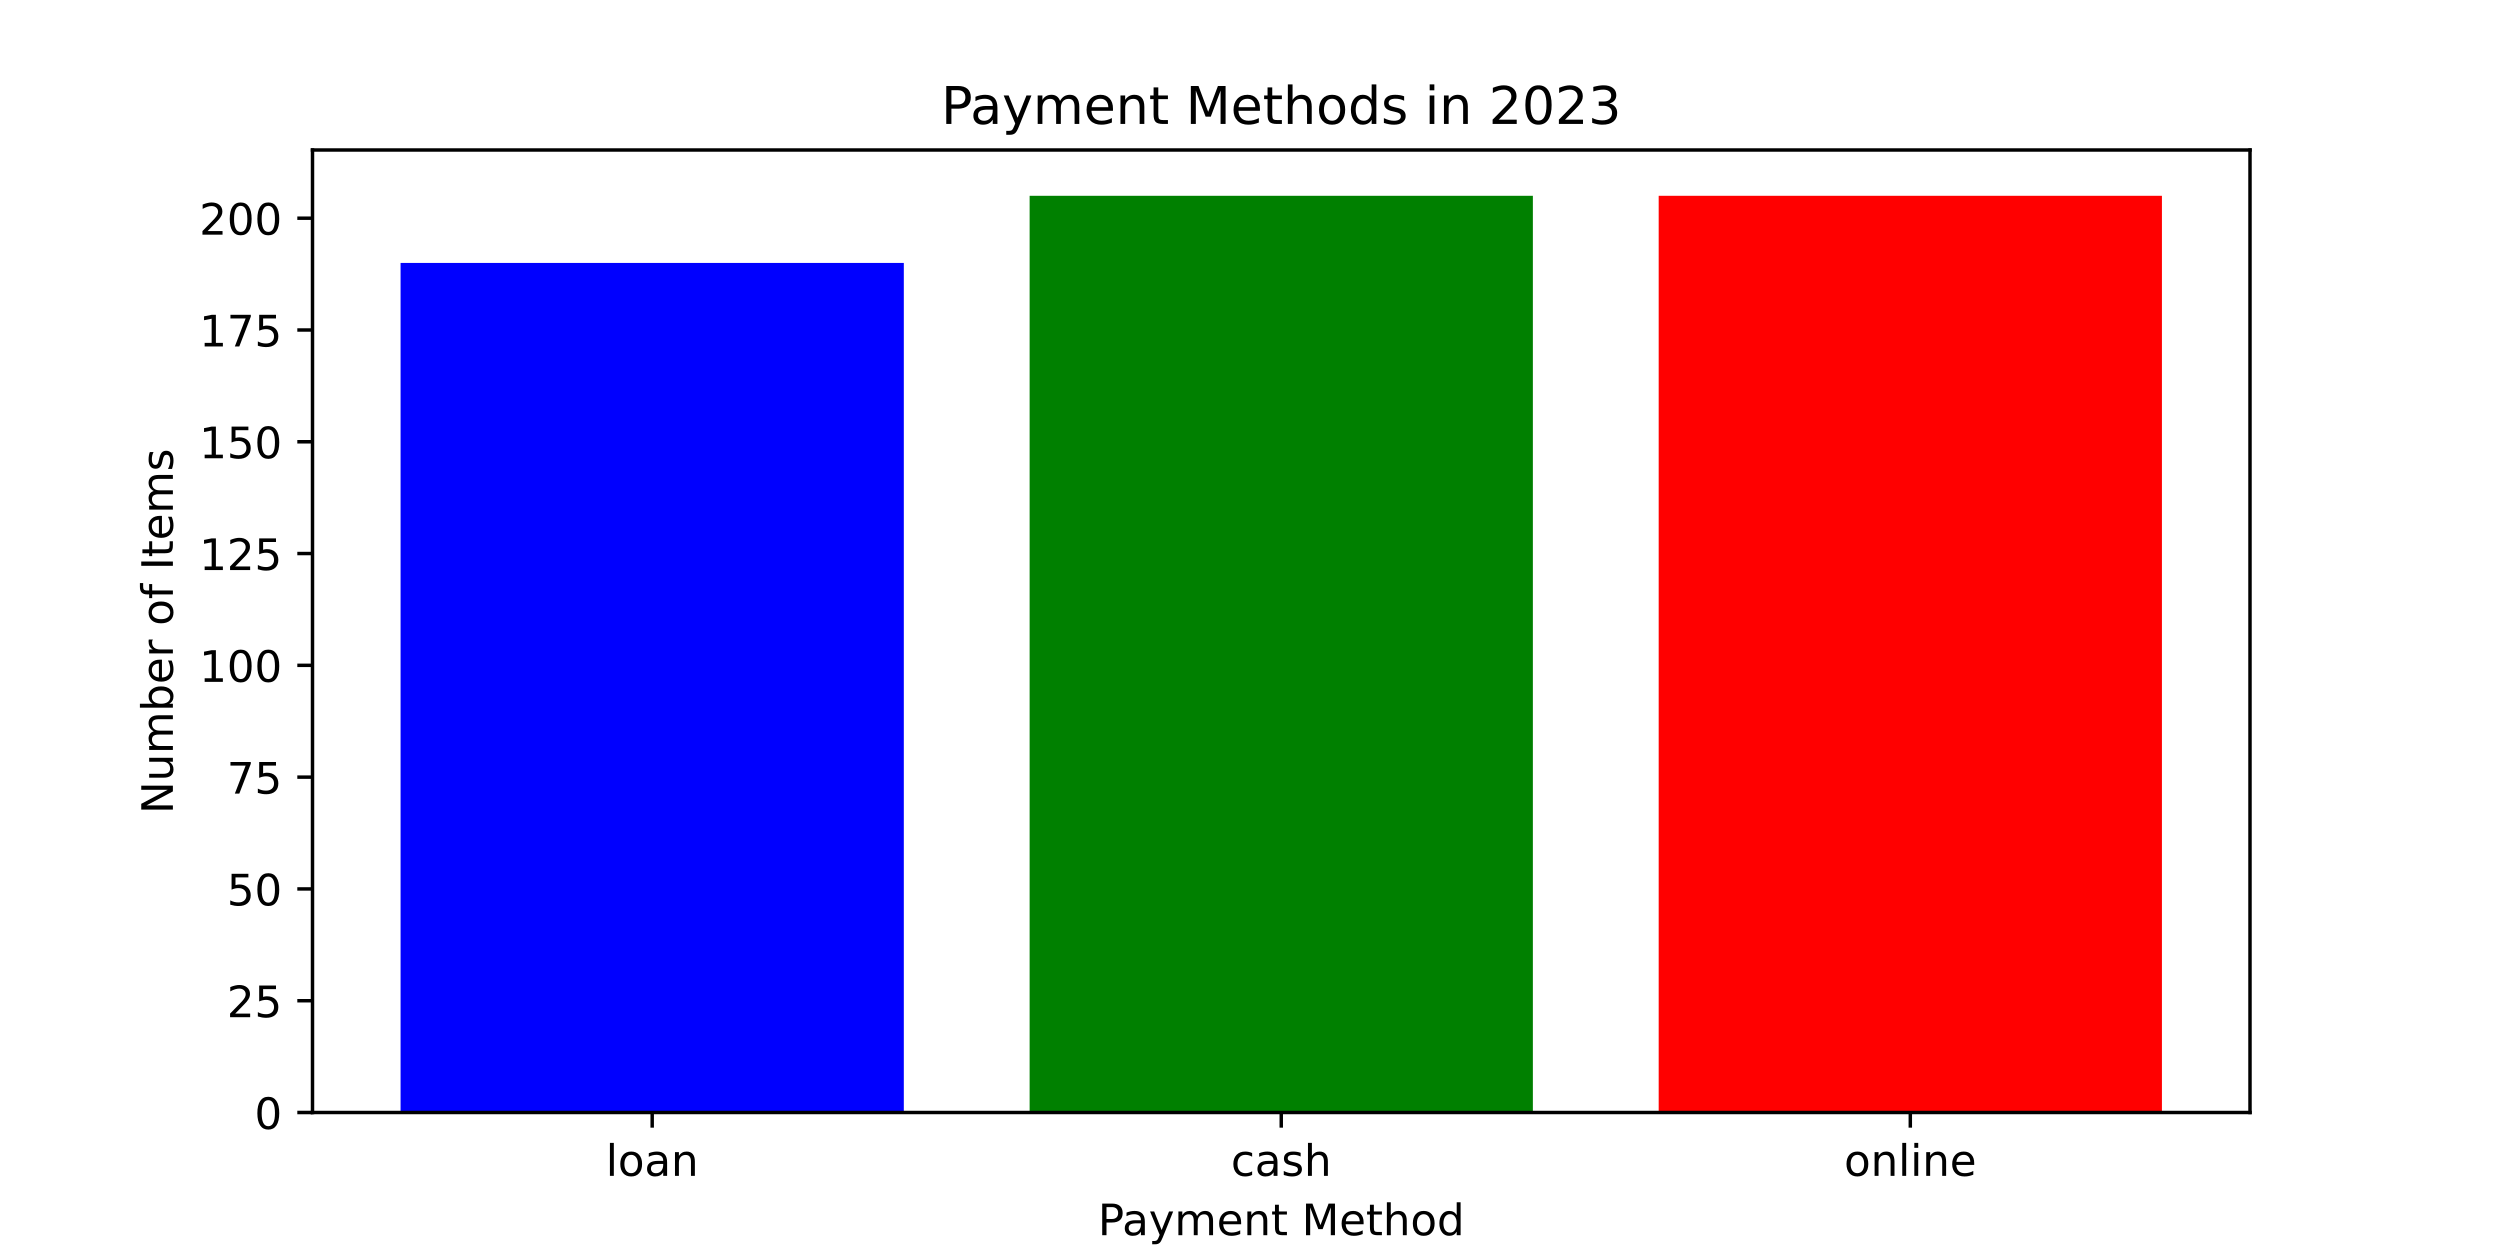
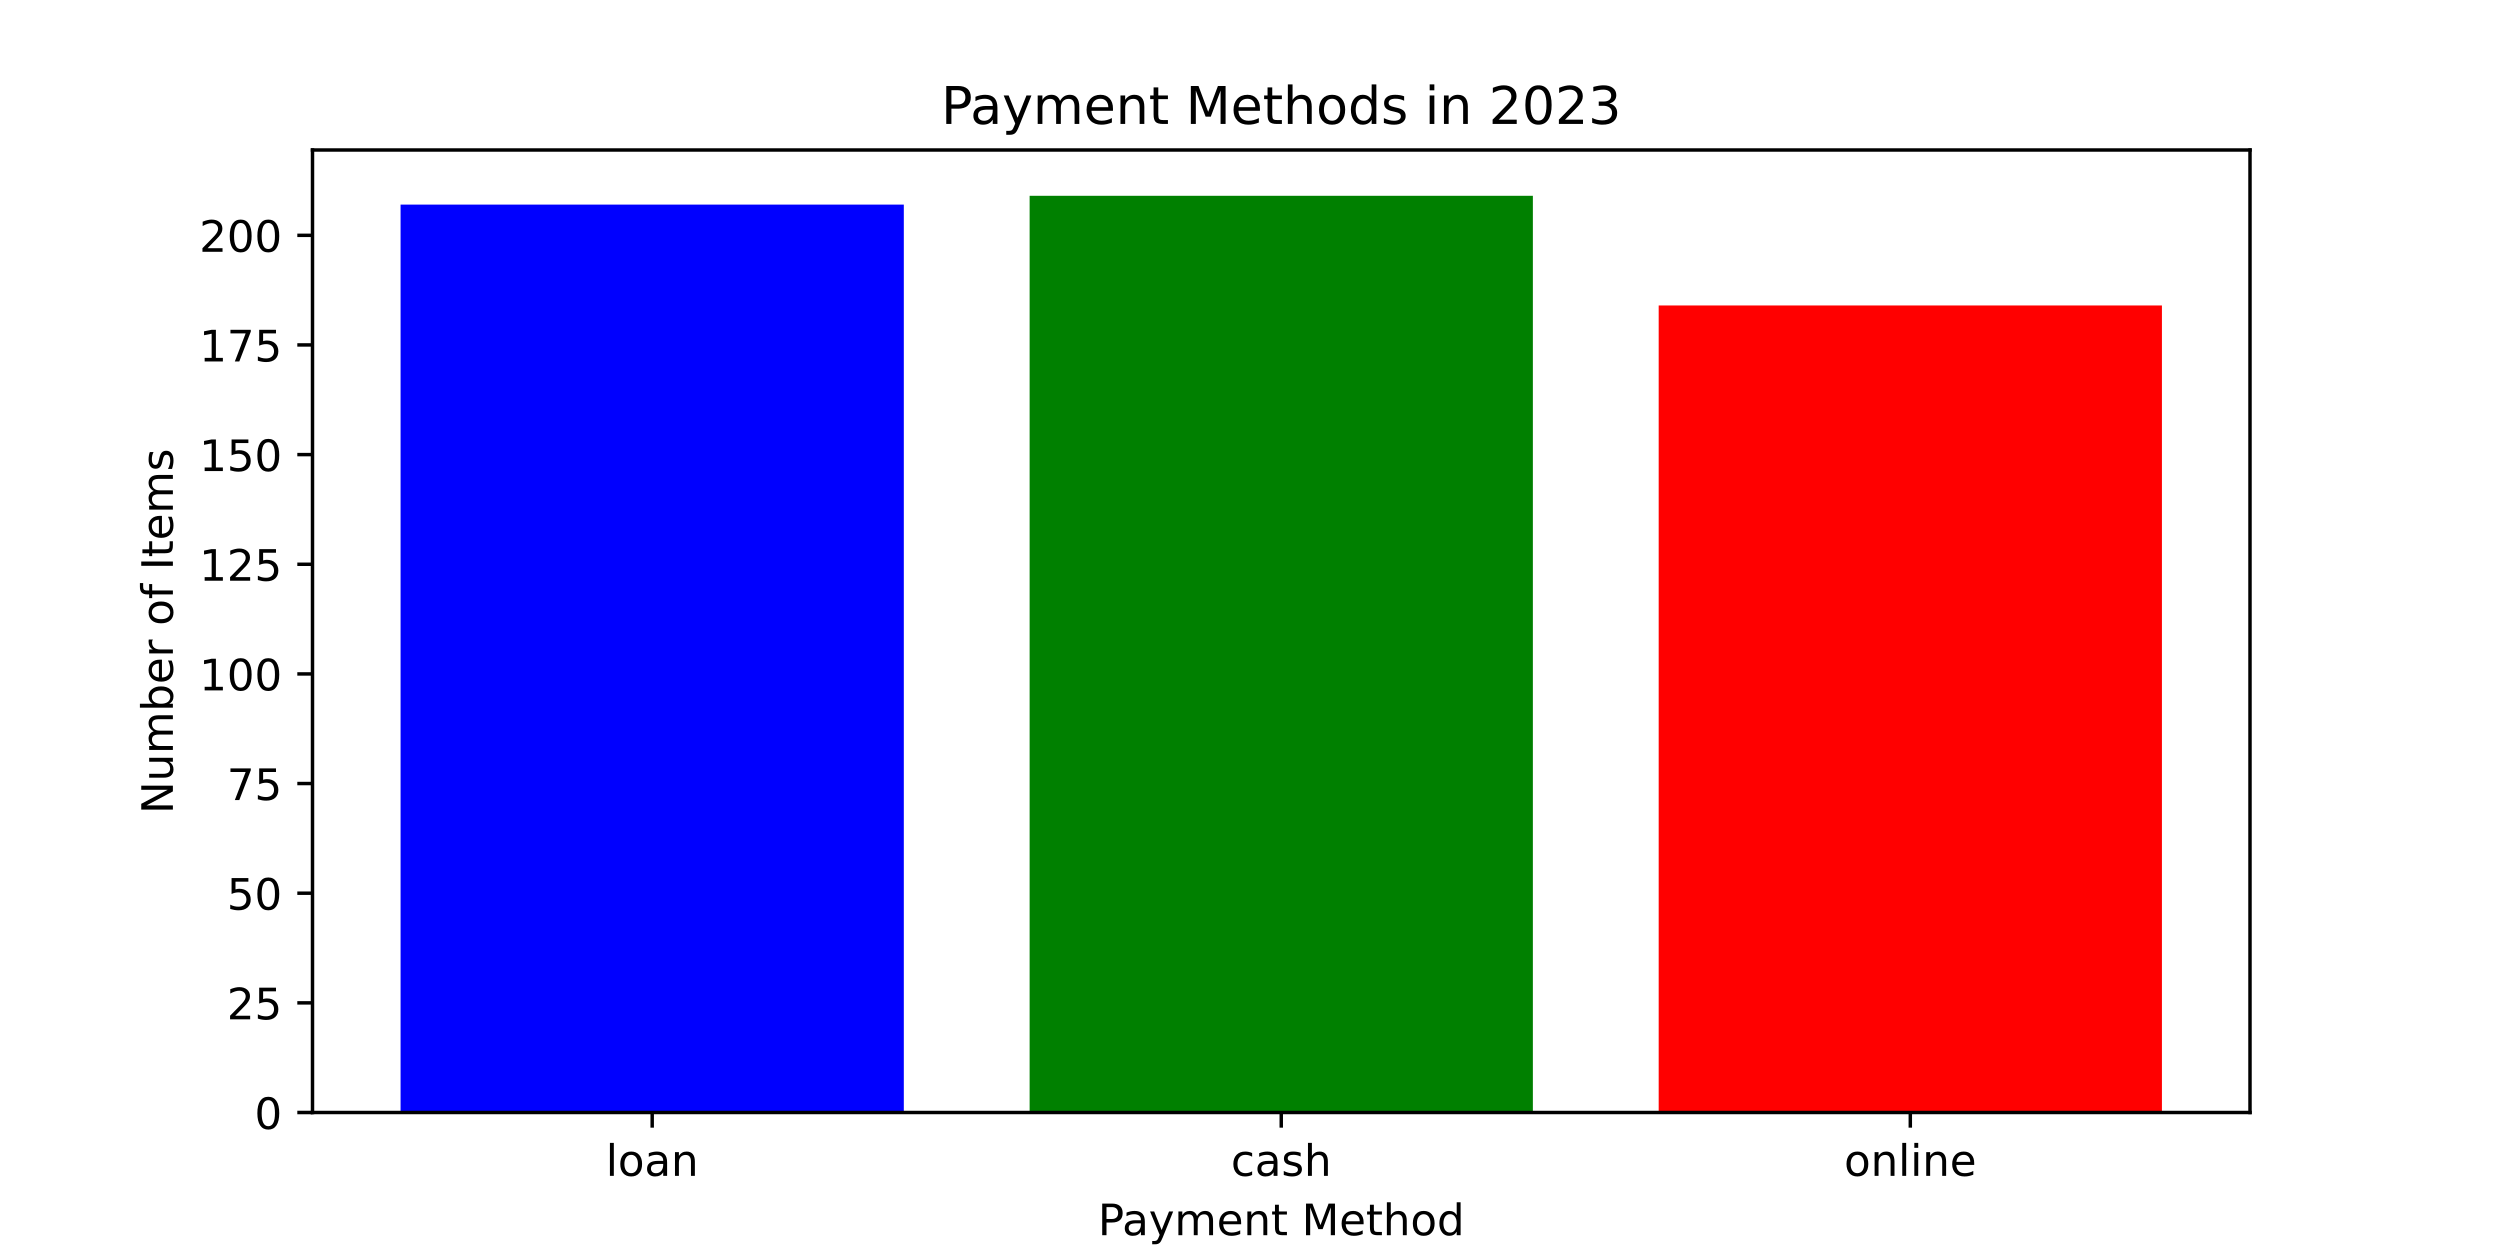
<svg xmlns="http://www.w3.org/2000/svg" xmlns:xlink="http://www.w3.org/1999/xlink" width="576pt" height="288pt" viewBox="0 0 576 288" version="1.1">
  <defs>
    <style type="text/css">*{stroke-linejoin: round; stroke-linecap: butt}</style>
  </defs>
  <g id="figure_1">
    <g id="patch_1">
      <path d="M 0 288  L 576 288  L 576 0  L 0 0  z " style="fill: #ffffff" />
    </g>
    <g id="axes_1">
      <g id="patch_2">
        <path d="M 72 256.32  L 518.4 256.32  L 518.4 34.56  L 72 34.56  z " style="fill: #ffffff" />
      </g>
      <g id="patch_3">
-         <path d="M 92.291 256.32  L 208.239 256.32  L 208.239 60.574  L 92.291 60.574  z " clip-path="url(#p66f5a5bca5)" style="fill: #0000ff" />
+         <path d="M 92.291 256.32  L 208.239 256.32  L 208.239 47.141  L 92.291 47.141  z " clip-path="url(#pd5dc903e88)" style="fill: #0000ff" />
      </g>
      <g id="patch_4">
-         <path d="M 237.226 256.32  L 353.174 256.32  L 353.174 45.12  L 237.226 45.12  z " clip-path="url(#p66f5a5bca5)" style="fill: #008000" />
+         <path d="M 237.226 256.32  L 353.174 256.32  L 353.174 45.12  L 237.226 45.12  z " clip-path="url(#pd5dc903e88)" style="fill: #008000" />
      </g>
      <g id="patch_5">
-         <path d="M 382.161 256.32  L 498.109 256.32  L 498.109 45.12  L 382.161 45.12  z " clip-path="url(#p66f5a5bca5)" style="fill: #ff0000" />
+         <path d="M 382.161 256.32  L 498.109 256.32  L 498.109 70.383  L 382.161 70.383  z " clip-path="url(#pd5dc903e88)" style="fill: #ff0000" />
      </g>
      <g id="matplotlib.axis_1">
        <g id="xtick_1">
          <g id="line2d_1">
            <defs>
-               <path id="m708e1885d9" d="M 0 0  L 0 3.5  " style="stroke: #000000; stroke-width: 0.8" />
+               <path id="m6751504a1f" d="M 0 0  L 0 3.5  " style="stroke: #000000; stroke-width: 0.8" />
            </defs>
            <g>
-               <use xlink:href="#m708e1885d9" x="150.265" y="256.32" style="stroke: #000000; stroke-width: 0.8" />
+               <use xlink:href="#m6751504a1f" x="150.265" y="256.32" style="stroke: #000000; stroke-width: 0.8" />
            </g>
          </g>
          <g id="text_1">
            <g transform="translate(139.5837 270.9184) scale(0.1 -0.1)">
              <defs>
                <path id="DejaVuSans-6c" d="M 603 4863  L 1178 4863  L 1178 0  L 603 0  L 603 4863  z " transform="scale(0.015625)" />
                <path id="DejaVuSans-6f" d="M 1959 3097  Q 1497 3097 1228 2736  Q 959 2375 959 1747  Q 959 1119 1226 758  Q 1494 397 1959 397  Q 2419 397 2687 759  Q 2956 1122 2956 1747  Q 2956 2369 2687 2733  Q 2419 3097 1959 3097  z M 1959 3584  Q 2709 3584 3137 3096  Q 3566 2609 3566 1747  Q 3566 888 3137 398  Q 2709 -91 1959 -91  Q 1206 -91 779 398  Q 353 888 353 1747  Q 353 2609 779 3096  Q 1206 3584 1959 3584  z " transform="scale(0.015625)" />
                <path id="DejaVuSans-61" d="M 2194 1759  Q 1497 1759 1228 1600  Q 959 1441 959 1056  Q 959 750 1161 570  Q 1363 391 1709 391  Q 2188 391 2477 730  Q 2766 1069 2766 1631  L 2766 1759  L 2194 1759  z M 3341 1997  L 3341 0  L 2766 0  L 2766 531  Q 2569 213 2275 61  Q 1981 -91 1556 -91  Q 1019 -91 701 211  Q 384 513 384 1019  Q 384 1609 779 1909  Q 1175 2209 1959 2209  L 2766 2209  L 2766 2266  Q 2766 2663 2505 2880  Q 2244 3097 1772 3097  Q 1472 3097 1187 3025  Q 903 2953 641 2809  L 641 3341  Q 956 3463 1253 3523  Q 1550 3584 1831 3584  Q 2591 3584 2966 3190  Q 3341 2797 3341 1997  z " transform="scale(0.015625)" />
                <path id="DejaVuSans-6e" d="M 3513 2113  L 3513 0  L 2938 0  L 2938 2094  Q 2938 2591 2744 2837  Q 2550 3084 2163 3084  Q 1697 3084 1428 2787  Q 1159 2491 1159 1978  L 1159 0  L 581 0  L 581 3500  L 1159 3500  L 1159 2956  Q 1366 3272 1645 3428  Q 1925 3584 2291 3584  Q 2894 3584 3203 3211  Q 3513 2838 3513 2113  z " transform="scale(0.015625)" />
              </defs>
              <use xlink:href="#DejaVuSans-6c" />
              <use xlink:href="#DejaVuSans-6f" x="27.783" />
              <use xlink:href="#DejaVuSans-61" x="88.965" />
              <use xlink:href="#DejaVuSans-6e" x="150.244" />
            </g>
          </g>
        </g>
        <g id="xtick_2">
          <g id="line2d_2">
            <g>
-               <use xlink:href="#m708e1885d9" x="295.2" y="256.32" style="stroke: #000000; stroke-width: 0.8" />
+               <use xlink:href="#m6751504a1f" x="295.2" y="256.32" style="stroke: #000000; stroke-width: 0.8" />
            </g>
          </g>
          <g id="text_2">
            <g transform="translate(283.6133 270.9184) scale(0.1 -0.1)">
              <defs>
                <path id="DejaVuSans-63" d="M 3122 3366  L 3122 2828  Q 2878 2963 2633 3030  Q 2388 3097 2138 3097  Q 1578 3097 1268 2742  Q 959 2388 959 1747  Q 959 1106 1268 751  Q 1578 397 2138 397  Q 2388 397 2633 464  Q 2878 531 3122 666  L 3122 134  Q 2881 22 2623 -34  Q 2366 -91 2075 -91  Q 1284 -91 818 406  Q 353 903 353 1747  Q 353 2603 823 3093  Q 1294 3584 2113 3584  Q 2378 3584 2631 3529  Q 2884 3475 3122 3366  z " transform="scale(0.015625)" />
                <path id="DejaVuSans-73" d="M 2834 3397  L 2834 2853  Q 2591 2978 2328 3040  Q 2066 3103 1784 3103  Q 1356 3103 1142 2972  Q 928 2841 928 2578  Q 928 2378 1081 2264  Q 1234 2150 1697 2047  L 1894 2003  Q 2506 1872 2764 1633  Q 3022 1394 3022 966  Q 3022 478 2636 193  Q 2250 -91 1575 -91  Q 1294 -91 989 -36  Q 684 19 347 128  L 347 722  Q 666 556 975 473  Q 1284 391 1588 391  Q 1994 391 2212 530  Q 2431 669 2431 922  Q 2431 1156 2273 1281  Q 2116 1406 1581 1522  L 1381 1569  Q 847 1681 609 1914  Q 372 2147 372 2553  Q 372 3047 722 3315  Q 1072 3584 1716 3584  Q 2034 3584 2315 3537  Q 2597 3491 2834 3397  z " transform="scale(0.015625)" />
                <path id="DejaVuSans-68" d="M 3513 2113  L 3513 0  L 2938 0  L 2938 2094  Q 2938 2591 2744 2837  Q 2550 3084 2163 3084  Q 1697 3084 1428 2787  Q 1159 2491 1159 1978  L 1159 0  L 581 0  L 581 4863  L 1159 4863  L 1159 2956  Q 1366 3272 1645 3428  Q 1925 3584 2291 3584  Q 2894 3584 3203 3211  Q 3513 2838 3513 2113  z " transform="scale(0.015625)" />
              </defs>
              <use xlink:href="#DejaVuSans-63" />
              <use xlink:href="#DejaVuSans-61" x="54.98" />
              <use xlink:href="#DejaVuSans-73" x="116.26" />
              <use xlink:href="#DejaVuSans-68" x="168.359" />
            </g>
          </g>
        </g>
        <g id="xtick_3">
          <g id="line2d_3">
            <g>
-               <use xlink:href="#m708e1885d9" x="440.135" y="256.32" style="stroke: #000000; stroke-width: 0.8" />
+               <use xlink:href="#m6751504a1f" x="440.135" y="256.32" style="stroke: #000000; stroke-width: 0.8" />
            </g>
          </g>
          <g id="text_3">
            <g transform="translate(424.8835 270.9184) scale(0.1 -0.1)">
              <defs>
                <path id="DejaVuSans-69" d="M 603 3500  L 1178 3500  L 1178 0  L 603 0  L 603 3500  z M 603 4863  L 1178 4863  L 1178 4134  L 603 4134  L 603 4863  z " transform="scale(0.015625)" />
                <path id="DejaVuSans-65" d="M 3597 1894  L 3597 1613  L 953 1613  Q 991 1019 1311 708  Q 1631 397 2203 397  Q 2534 397 2845 478  Q 3156 559 3463 722  L 3463 178  Q 3153 47 2828 -22  Q 2503 -91 2169 -91  Q 1331 -91 842 396  Q 353 884 353 1716  Q 353 2575 817 3079  Q 1281 3584 2069 3584  Q 2775 3584 3186 3129  Q 3597 2675 3597 1894  z M 3022 2063  Q 3016 2534 2758 2815  Q 2500 3097 2075 3097  Q 1594 3097 1305 2825  Q 1016 2553 972 2059  L 3022 2063  z " transform="scale(0.015625)" />
              </defs>
              <use xlink:href="#DejaVuSans-6f" />
              <use xlink:href="#DejaVuSans-6e" x="61.182" />
              <use xlink:href="#DejaVuSans-6c" x="124.561" />
              <use xlink:href="#DejaVuSans-69" x="152.344" />
              <use xlink:href="#DejaVuSans-6e" x="180.127" />
              <use xlink:href="#DejaVuSans-65" x="243.506" />
            </g>
          </g>
        </g>
        <g id="text_4">
          <g transform="translate(252.9688 284.5966) scale(0.1 -0.1)">
            <defs>
              <path id="DejaVuSans-50" d="M 1259 4147  L 1259 2394  L 2053 2394  Q 2494 2394 2734 2622  Q 2975 2850 2975 3272  Q 2975 3691 2734 3919  Q 2494 4147 2053 4147  L 1259 4147  z M 628 4666  L 2053 4666  Q 2838 4666 3239 4311  Q 3641 3956 3641 3272  Q 3641 2581 3239 2228  Q 2838 1875 2053 1875  L 1259 1875  L 1259 0  L 628 0  L 628 4666  z " transform="scale(0.015625)" />
              <path id="DejaVuSans-79" d="M 2059 -325  Q 1816 -950 1584 -1140  Q 1353 -1331 966 -1331  L 506 -1331  L 506 -850  L 844 -850  Q 1081 -850 1212 -737  Q 1344 -625 1503 -206  L 1606 56  L 191 3500  L 800 3500  L 1894 763  L 2988 3500  L 3597 3500  L 2059 -325  z " transform="scale(0.015625)" />
              <path id="DejaVuSans-6d" d="M 3328 2828  Q 3544 3216 3844 3400  Q 4144 3584 4550 3584  Q 5097 3584 5394 3201  Q 5691 2819 5691 2113  L 5691 0  L 5113 0  L 5113 2094  Q 5113 2597 4934 2840  Q 4756 3084 4391 3084  Q 3944 3084 3684 2787  Q 3425 2491 3425 1978  L 3425 0  L 2847 0  L 2847 2094  Q 2847 2600 2669 2842  Q 2491 3084 2119 3084  Q 1678 3084 1418 2786  Q 1159 2488 1159 1978  L 1159 0  L 581 0  L 581 3500  L 1159 3500  L 1159 2956  Q 1356 3278 1631 3431  Q 1906 3584 2284 3584  Q 2666 3584 2933 3390  Q 3200 3197 3328 2828  z " transform="scale(0.015625)" />
              <path id="DejaVuSans-74" d="M 1172 4494  L 1172 3500  L 2356 3500  L 2356 3053  L 1172 3053  L 1172 1153  Q 1172 725 1289 603  Q 1406 481 1766 481  L 2356 481  L 2356 0  L 1766 0  Q 1100 0 847 248  Q 594 497 594 1153  L 594 3053  L 172 3053  L 172 3500  L 594 3500  L 594 4494  L 1172 4494  z " transform="scale(0.015625)" />
              <path id="DejaVuSans-20" transform="scale(0.015625)" />
              <path id="DejaVuSans-4d" d="M 628 4666  L 1569 4666  L 2759 1491  L 3956 4666  L 4897 4666  L 4897 0  L 4281 0  L 4281 4097  L 3078 897  L 2444 897  L 1241 4097  L 1241 0  L 628 0  L 628 4666  z " transform="scale(0.015625)" />
              <path id="DejaVuSans-64" d="M 2906 2969  L 2906 4863  L 3481 4863  L 3481 0  L 2906 0  L 2906 525  Q 2725 213 2448 61  Q 2172 -91 1784 -91  Q 1150 -91 751 415  Q 353 922 353 1747  Q 353 2572 751 3078  Q 1150 3584 1784 3584  Q 2172 3584 2448 3432  Q 2725 3281 2906 2969  z M 947 1747  Q 947 1113 1208 752  Q 1469 391 1925 391  Q 2381 391 2643 752  Q 2906 1113 2906 1747  Q 2906 2381 2643 2742  Q 2381 3103 1925 3103  Q 1469 3103 1208 2742  Q 947 2381 947 1747  z " transform="scale(0.015625)" />
            </defs>
            <use xlink:href="#DejaVuSans-50" />
            <use xlink:href="#DejaVuSans-61" x="55.803" />
            <use xlink:href="#DejaVuSans-79" x="117.082" />
            <use xlink:href="#DejaVuSans-6d" x="176.262" />
            <use xlink:href="#DejaVuSans-65" x="273.674" />
            <use xlink:href="#DejaVuSans-6e" x="335.197" />
            <use xlink:href="#DejaVuSans-74" x="398.576" />
            <use xlink:href="#DejaVuSans-20" x="437.785" />
            <use xlink:href="#DejaVuSans-4d" x="469.572" />
            <use xlink:href="#DejaVuSans-65" x="555.852" />
            <use xlink:href="#DejaVuSans-74" x="617.375" />
            <use xlink:href="#DejaVuSans-68" x="656.584" />
            <use xlink:href="#DejaVuSans-6f" x="719.963" />
            <use xlink:href="#DejaVuSans-64" x="781.145" />
          </g>
        </g>
      </g>
      <g id="matplotlib.axis_2">
        <g id="ytick_1">
          <g id="line2d_4">
            <defs>
-               <path id="mfe1f3b6d6a" d="M 0 0  L -3.5 0  " style="stroke: #000000; stroke-width: 0.8" />
+               <path id="m2f26d0b1ac" d="M 0 0  L -3.5 0  " style="stroke: #000000; stroke-width: 0.8" />
            </defs>
            <g>
-               <use xlink:href="#mfe1f3b6d6a" x="72" y="256.32" style="stroke: #000000; stroke-width: 0.8" />
+               <use xlink:href="#m2f26d0b1ac" x="72" y="256.32" style="stroke: #000000; stroke-width: 0.8" />
            </g>
          </g>
          <g id="text_5">
            <g transform="translate(58.6375 260.1192) scale(0.1 -0.1)">
              <defs>
                <path id="DejaVuSans-30" d="M 2034 4250  Q 1547 4250 1301 3770  Q 1056 3291 1056 2328  Q 1056 1369 1301 889  Q 1547 409 2034 409  Q 2525 409 2770 889  Q 3016 1369 3016 2328  Q 3016 3291 2770 3770  Q 2525 4250 2034 4250  z M 2034 4750  Q 2819 4750 3233 4129  Q 3647 3509 3647 2328  Q 3647 1150 3233 529  Q 2819 -91 2034 -91  Q 1250 -91 836 529  Q 422 1150 422 2328  Q 422 3509 836 4129  Q 1250 4750 2034 4750  z " transform="scale(0.015625)" />
              </defs>
              <use xlink:href="#DejaVuSans-30" />
            </g>
          </g>
        </g>
        <g id="ytick_2">
          <g id="line2d_5">
            <g>
-               <use xlink:href="#mfe1f3b6d6a" x="72" y="230.564" style="stroke: #000000; stroke-width: 0.8" />
+               <use xlink:href="#m2f26d0b1ac" x="72" y="231.057" style="stroke: #000000; stroke-width: 0.8" />
            </g>
          </g>
          <g id="text_6">
-             <g transform="translate(52.275 234.3631) scale(0.1 -0.1)">
+             <g transform="translate(52.275 234.8561) scale(0.1 -0.1)">
              <defs>
                <path id="DejaVuSans-32" d="M 1228 531  L 3431 531  L 3431 0  L 469 0  L 469 531  Q 828 903 1448 1529  Q 2069 2156 2228 2338  Q 2531 2678 2651 2914  Q 2772 3150 2772 3378  Q 2772 3750 2511 3984  Q 2250 4219 1831 4219  Q 1534 4219 1204 4116  Q 875 4013 500 3803  L 500 4441  Q 881 4594 1212 4672  Q 1544 4750 1819 4750  Q 2544 4750 2975 4387  Q 3406 4025 3406 3419  Q 3406 3131 3298 2873  Q 3191 2616 2906 2266  Q 2828 2175 2409 1742  Q 1991 1309 1228 531  z " transform="scale(0.015625)" />
                <path id="DejaVuSans-35" d="M 691 4666  L 3169 4666  L 3169 4134  L 1269 4134  L 1269 2991  Q 1406 3038 1543 3061  Q 1681 3084 1819 3084  Q 2600 3084 3056 2656  Q 3513 2228 3513 1497  Q 3513 744 3044 326  Q 2575 -91 1722 -91  Q 1428 -91 1123 -41  Q 819 9 494 109  L 494 744  Q 775 591 1075 516  Q 1375 441 1709 441  Q 2250 441 2565 725  Q 2881 1009 2881 1497  Q 2881 1984 2565 2268  Q 2250 2553 1709 2553  Q 1456 2553 1204 2497  Q 953 2441 691 2322  L 691 4666  z " transform="scale(0.015625)" />
              </defs>
              <use xlink:href="#DejaVuSans-32" />
              <use xlink:href="#DejaVuSans-35" x="63.623" />
            </g>
          </g>
        </g>
        <g id="ytick_3">
          <g id="line2d_6">
            <g>
-               <use xlink:href="#mfe1f3b6d6a" x="72" y="204.808" style="stroke: #000000; stroke-width: 0.8" />
+               <use xlink:href="#m2f26d0b1ac" x="72" y="205.794" style="stroke: #000000; stroke-width: 0.8" />
            </g>
          </g>
          <g id="text_7">
-             <g transform="translate(52.275 208.607) scale(0.1 -0.1)">
+             <g transform="translate(52.275 209.5929) scale(0.1 -0.1)">
              <use xlink:href="#DejaVuSans-35" />
              <use xlink:href="#DejaVuSans-30" x="63.623" />
            </g>
          </g>
        </g>
        <g id="ytick_4">
          <g id="line2d_7">
            <g>
-               <use xlink:href="#mfe1f3b6d6a" x="72" y="179.052" style="stroke: #000000; stroke-width: 0.8" />
+               <use xlink:href="#m2f26d0b1ac" x="72" y="180.531" style="stroke: #000000; stroke-width: 0.8" />
            </g>
          </g>
          <g id="text_8">
-             <g transform="translate(52.275 182.8509) scale(0.1 -0.1)">
+             <g transform="translate(52.275 184.3297) scale(0.1 -0.1)">
              <defs>
                <path id="DejaVuSans-37" d="M 525 4666  L 3525 4666  L 3525 4397  L 1831 0  L 1172 0  L 2766 4134  L 525 4134  L 525 4666  z " transform="scale(0.015625)" />
              </defs>
              <use xlink:href="#DejaVuSans-37" />
              <use xlink:href="#DejaVuSans-35" x="63.623" />
            </g>
          </g>
        </g>
        <g id="ytick_5">
          <g id="line2d_8">
            <g>
-               <use xlink:href="#mfe1f3b6d6a" x="72" y="153.296" style="stroke: #000000; stroke-width: 0.8" />
+               <use xlink:href="#m2f26d0b1ac" x="72" y="155.267" style="stroke: #000000; stroke-width: 0.8" />
            </g>
          </g>
          <g id="text_9">
-             <g transform="translate(45.9125 157.0948) scale(0.1 -0.1)">
+             <g transform="translate(45.9125 159.0666) scale(0.1 -0.1)">
              <defs>
                <path id="DejaVuSans-31" d="M 794 531  L 1825 531  L 1825 4091  L 703 3866  L 703 4441  L 1819 4666  L 2450 4666  L 2450 531  L 3481 531  L 3481 0  L 794 0  L 794 531  z " transform="scale(0.015625)" />
              </defs>
              <use xlink:href="#DejaVuSans-31" />
              <use xlink:href="#DejaVuSans-30" x="63.623" />
              <use xlink:href="#DejaVuSans-30" x="127.246" />
            </g>
          </g>
        </g>
        <g id="ytick_6">
          <g id="line2d_9">
            <g>
-               <use xlink:href="#mfe1f3b6d6a" x="72" y="127.54" style="stroke: #000000; stroke-width: 0.8" />
+               <use xlink:href="#m2f26d0b1ac" x="72" y="130.004" style="stroke: #000000; stroke-width: 0.8" />
            </g>
          </g>
          <g id="text_10">
-             <g transform="translate(45.9125 131.3387) scale(0.1 -0.1)">
+             <g transform="translate(45.9125 133.8034) scale(0.1 -0.1)">
              <use xlink:href="#DejaVuSans-31" />
              <use xlink:href="#DejaVuSans-32" x="63.623" />
              <use xlink:href="#DejaVuSans-35" x="127.246" />
            </g>
          </g>
        </g>
        <g id="ytick_7">
          <g id="line2d_10">
            <g>
-               <use xlink:href="#mfe1f3b6d6a" x="72" y="101.783" style="stroke: #000000; stroke-width: 0.8" />
+               <use xlink:href="#m2f26d0b1ac" x="72" y="104.741" style="stroke: #000000; stroke-width: 0.8" />
            </g>
          </g>
          <g id="text_11">
-             <g transform="translate(45.9125 105.5826) scale(0.1 -0.1)">
+             <g transform="translate(45.9125 108.5403) scale(0.1 -0.1)">
              <use xlink:href="#DejaVuSans-31" />
              <use xlink:href="#DejaVuSans-35" x="63.623" />
              <use xlink:href="#DejaVuSans-30" x="127.246" />
            </g>
          </g>
        </g>
        <g id="ytick_8">
          <g id="line2d_11">
            <g>
-               <use xlink:href="#mfe1f3b6d6a" x="72" y="76.027" style="stroke: #000000; stroke-width: 0.8" />
+               <use xlink:href="#m2f26d0b1ac" x="72" y="79.478" style="stroke: #000000; stroke-width: 0.8" />
            </g>
          </g>
          <g id="text_12">
-             <g transform="translate(45.9125 79.82654) scale(0.1 -0.1)">
+             <g transform="translate(45.9125 83.27711) scale(0.1 -0.1)">
              <use xlink:href="#DejaVuSans-31" />
              <use xlink:href="#DejaVuSans-37" x="63.623" />
              <use xlink:href="#DejaVuSans-35" x="127.246" />
            </g>
          </g>
        </g>
        <g id="ytick_9">
          <g id="line2d_12">
            <g>
-               <use xlink:href="#mfe1f3b6d6a" x="72" y="50.271" style="stroke: #000000; stroke-width: 0.8" />
+               <use xlink:href="#m2f26d0b1ac" x="72" y="54.215" style="stroke: #000000; stroke-width: 0.8" />
            </g>
          </g>
          <g id="text_13">
-             <g transform="translate(45.9125 54.07044) scale(0.1 -0.1)">
+             <g transform="translate(45.9125 58.01396) scale(0.1 -0.1)">
              <use xlink:href="#DejaVuSans-32" />
              <use xlink:href="#DejaVuSans-30" x="63.623" />
              <use xlink:href="#DejaVuSans-30" x="127.246" />
            </g>
          </g>
        </g>
        <g id="text_14">
          <g transform="translate(39.83281 187.5103) rotate(-90) scale(0.1 -0.1)">
            <defs>
              <path id="DejaVuSans-4e" d="M 628 4666  L 1478 4666  L 3547 763  L 3547 4666  L 4159 4666  L 4159 0  L 3309 0  L 1241 3903  L 1241 0  L 628 0  L 628 4666  z " transform="scale(0.015625)" />
              <path id="DejaVuSans-75" d="M 544 1381  L 544 3500  L 1119 3500  L 1119 1403  Q 1119 906 1312 657  Q 1506 409 1894 409  Q 2359 409 2629 706  Q 2900 1003 2900 1516  L 2900 3500  L 3475 3500  L 3475 0  L 2900 0  L 2900 538  Q 2691 219 2414 64  Q 2138 -91 1772 -91  Q 1169 -91 856 284  Q 544 659 544 1381  z M 1991 3584  L 1991 3584  z " transform="scale(0.015625)" />
              <path id="DejaVuSans-62" d="M 3116 1747  Q 3116 2381 2855 2742  Q 2594 3103 2138 3103  Q 1681 3103 1420 2742  Q 1159 2381 1159 1747  Q 1159 1113 1420 752  Q 1681 391 2138 391  Q 2594 391 2855 752  Q 3116 1113 3116 1747  z M 1159 2969  Q 1341 3281 1617 3432  Q 1894 3584 2278 3584  Q 2916 3584 3314 3078  Q 3713 2572 3713 1747  Q 3713 922 3314 415  Q 2916 -91 2278 -91  Q 1894 -91 1617 61  Q 1341 213 1159 525  L 1159 0  L 581 0  L 581 4863  L 1159 4863  L 1159 2969  z " transform="scale(0.015625)" />
              <path id="DejaVuSans-72" d="M 2631 2963  Q 2534 3019 2420 3045  Q 2306 3072 2169 3072  Q 1681 3072 1420 2755  Q 1159 2438 1159 1844  L 1159 0  L 581 0  L 581 3500  L 1159 3500  L 1159 2956  Q 1341 3275 1631 3429  Q 1922 3584 2338 3584  Q 2397 3584 2469 3576  Q 2541 3569 2628 3553  L 2631 2963  z " transform="scale(0.015625)" />
              <path id="DejaVuSans-66" d="M 2375 4863  L 2375 4384  L 1825 4384  Q 1516 4384 1395 4259  Q 1275 4134 1275 3809  L 1275 3500  L 2222 3500  L 2222 3053  L 1275 3053  L 1275 0  L 697 0  L 697 3053  L 147 3053  L 147 3500  L 697 3500  L 697 3744  Q 697 4328 969 4595  Q 1241 4863 1831 4863  L 2375 4863  z " transform="scale(0.015625)" />
              <path id="DejaVuSans-49" d="M 628 4666  L 1259 4666  L 1259 0  L 628 0  L 628 4666  z " transform="scale(0.015625)" />
            </defs>
            <use xlink:href="#DejaVuSans-4e" />
            <use xlink:href="#DejaVuSans-75" x="74.805" />
            <use xlink:href="#DejaVuSans-6d" x="138.184" />
            <use xlink:href="#DejaVuSans-62" x="235.596" />
            <use xlink:href="#DejaVuSans-65" x="299.072" />
            <use xlink:href="#DejaVuSans-72" x="360.596" />
            <use xlink:href="#DejaVuSans-20" x="401.709" />
            <use xlink:href="#DejaVuSans-6f" x="433.496" />
            <use xlink:href="#DejaVuSans-66" x="494.678" />
            <use xlink:href="#DejaVuSans-20" x="529.883" />
            <use xlink:href="#DejaVuSans-49" x="561.67" />
            <use xlink:href="#DejaVuSans-74" x="591.162" />
            <use xlink:href="#DejaVuSans-65" x="630.371" />
            <use xlink:href="#DejaVuSans-6d" x="691.895" />
            <use xlink:href="#DejaVuSans-73" x="789.307" />
          </g>
        </g>
      </g>
      <g id="patch_6">
        <path d="M 72 256.32  L 72 34.56  " style="fill: none; stroke: #000000; stroke-width: 0.8; stroke-linejoin: miter; stroke-linecap: square" />
      </g>
      <g id="patch_7">
        <path d="M 518.4 256.32  L 518.4 34.56  " style="fill: none; stroke: #000000; stroke-width: 0.8; stroke-linejoin: miter; stroke-linecap: square" />
      </g>
      <g id="patch_8">
        <path d="M 72 256.32  L 518.4 256.32  " style="fill: none; stroke: #000000; stroke-width: 0.8; stroke-linejoin: miter; stroke-linecap: square" />
      </g>
      <g id="patch_9">
        <path d="M 72 34.56  L 518.4 34.56  " style="fill: none; stroke: #000000; stroke-width: 0.8; stroke-linejoin: miter; stroke-linecap: square" />
      </g>
      <g id="text_15">
        <g transform="translate(216.8438 28.56) scale(0.12 -0.12)">
          <defs>
            <path id="DejaVuSans-33" d="M 2597 2516  Q 3050 2419 3304 2112  Q 3559 1806 3559 1356  Q 3559 666 3084 287  Q 2609 -91 1734 -91  Q 1441 -91 1130 -33  Q 819 25 488 141  L 488 750  Q 750 597 1062 519  Q 1375 441 1716 441  Q 2309 441 2620 675  Q 2931 909 2931 1356  Q 2931 1769 2642 2001  Q 2353 2234 1838 2234  L 1294 2234  L 1294 2753  L 1863 2753  Q 2328 2753 2575 2939  Q 2822 3125 2822 3475  Q 2822 3834 2567 4026  Q 2313 4219 1838 4219  Q 1578 4219 1281 4162  Q 984 4106 628 3988  L 628 4550  Q 988 4650 1302 4700  Q 1616 4750 1894 4750  Q 2613 4750 3031 4423  Q 3450 4097 3450 3541  Q 3450 3153 3228 2886  Q 3006 2619 2597 2516  z " transform="scale(0.015625)" />
          </defs>
          <use xlink:href="#DejaVuSans-50" />
          <use xlink:href="#DejaVuSans-61" x="55.803" />
          <use xlink:href="#DejaVuSans-79" x="117.082" />
          <use xlink:href="#DejaVuSans-6d" x="176.262" />
          <use xlink:href="#DejaVuSans-65" x="273.674" />
          <use xlink:href="#DejaVuSans-6e" x="335.197" />
          <use xlink:href="#DejaVuSans-74" x="398.576" />
          <use xlink:href="#DejaVuSans-20" x="437.785" />
          <use xlink:href="#DejaVuSans-4d" x="469.572" />
          <use xlink:href="#DejaVuSans-65" x="555.852" />
          <use xlink:href="#DejaVuSans-74" x="617.375" />
          <use xlink:href="#DejaVuSans-68" x="656.584" />
          <use xlink:href="#DejaVuSans-6f" x="719.963" />
          <use xlink:href="#DejaVuSans-64" x="781.145" />
          <use xlink:href="#DejaVuSans-73" x="844.621" />
          <use xlink:href="#DejaVuSans-20" x="896.721" />
          <use xlink:href="#DejaVuSans-69" x="928.508" />
          <use xlink:href="#DejaVuSans-6e" x="956.291" />
          <use xlink:href="#DejaVuSans-20" x="1019.67" />
          <use xlink:href="#DejaVuSans-32" x="1051.457" />
          <use xlink:href="#DejaVuSans-30" x="1115.08" />
          <use xlink:href="#DejaVuSans-32" x="1178.703" />
          <use xlink:href="#DejaVuSans-33" x="1242.326" />
        </g>
      </g>
    </g>
  </g>
  <defs>
-     <clipPath id="p66f5a5bca5">
+     <clipPath id="pd5dc903e88">
      <rect x="72" y="34.56" width="446.4" height="221.76" />
    </clipPath>
  </defs>
</svg>
